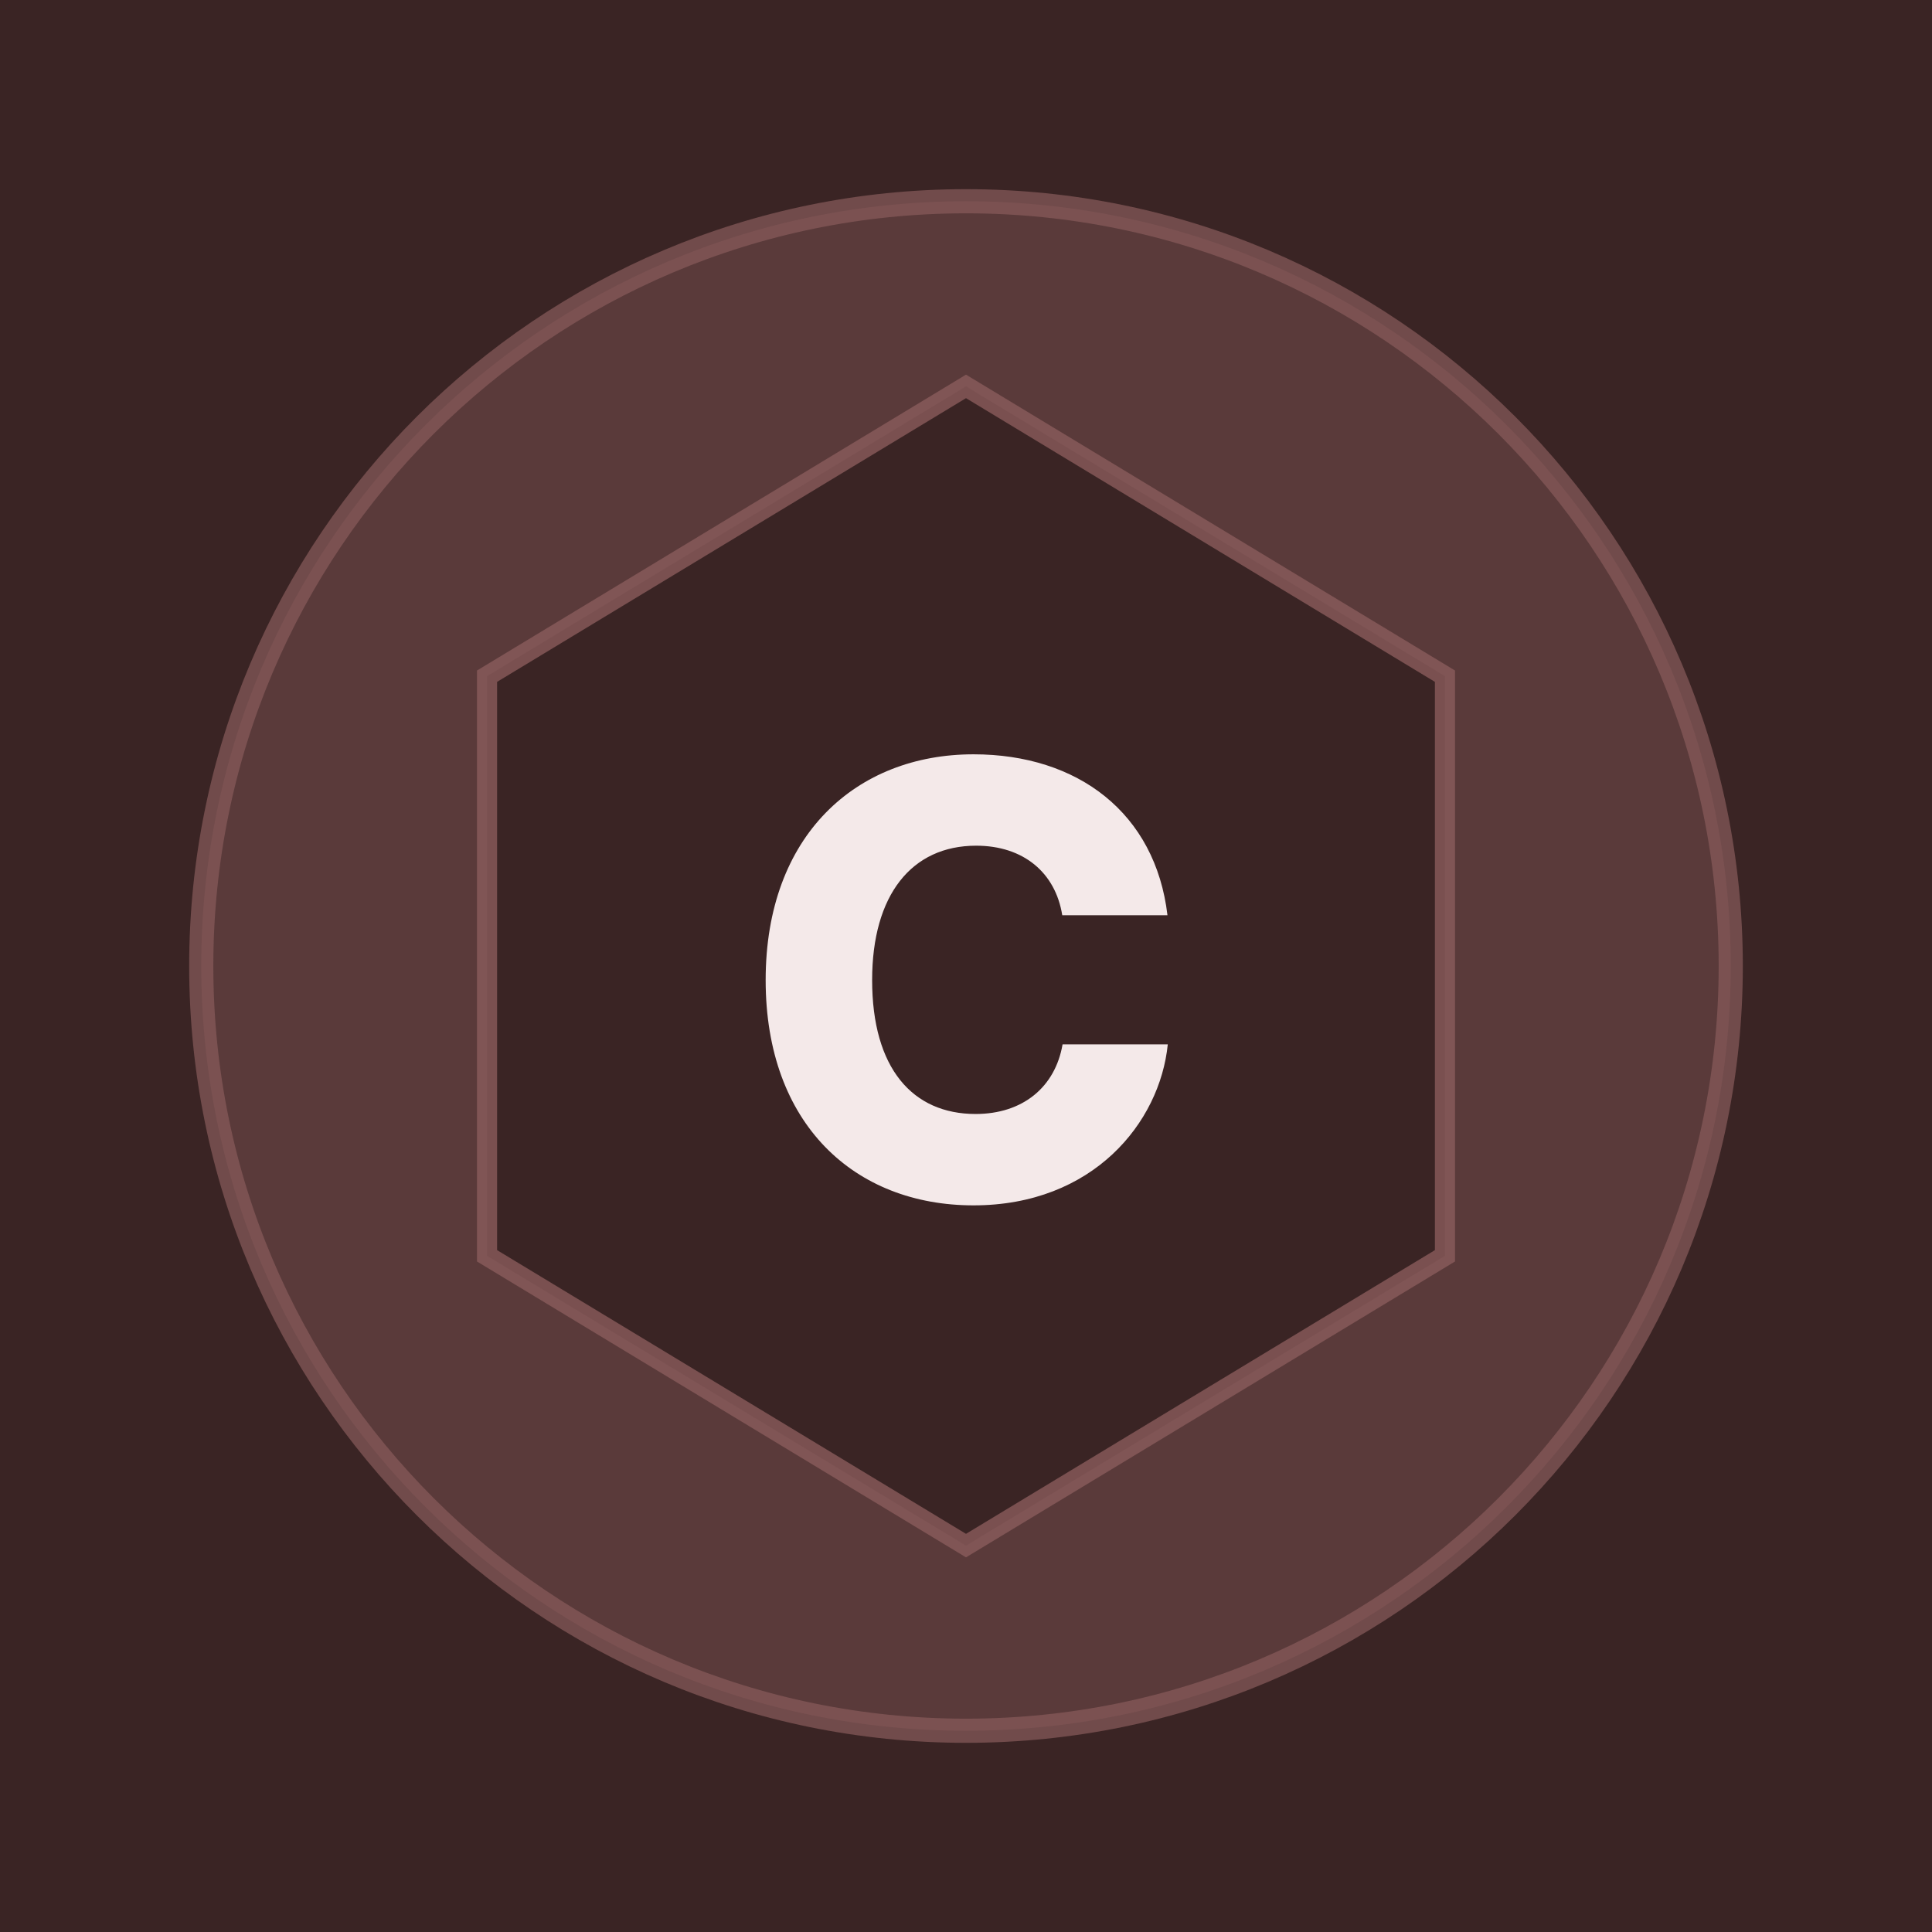
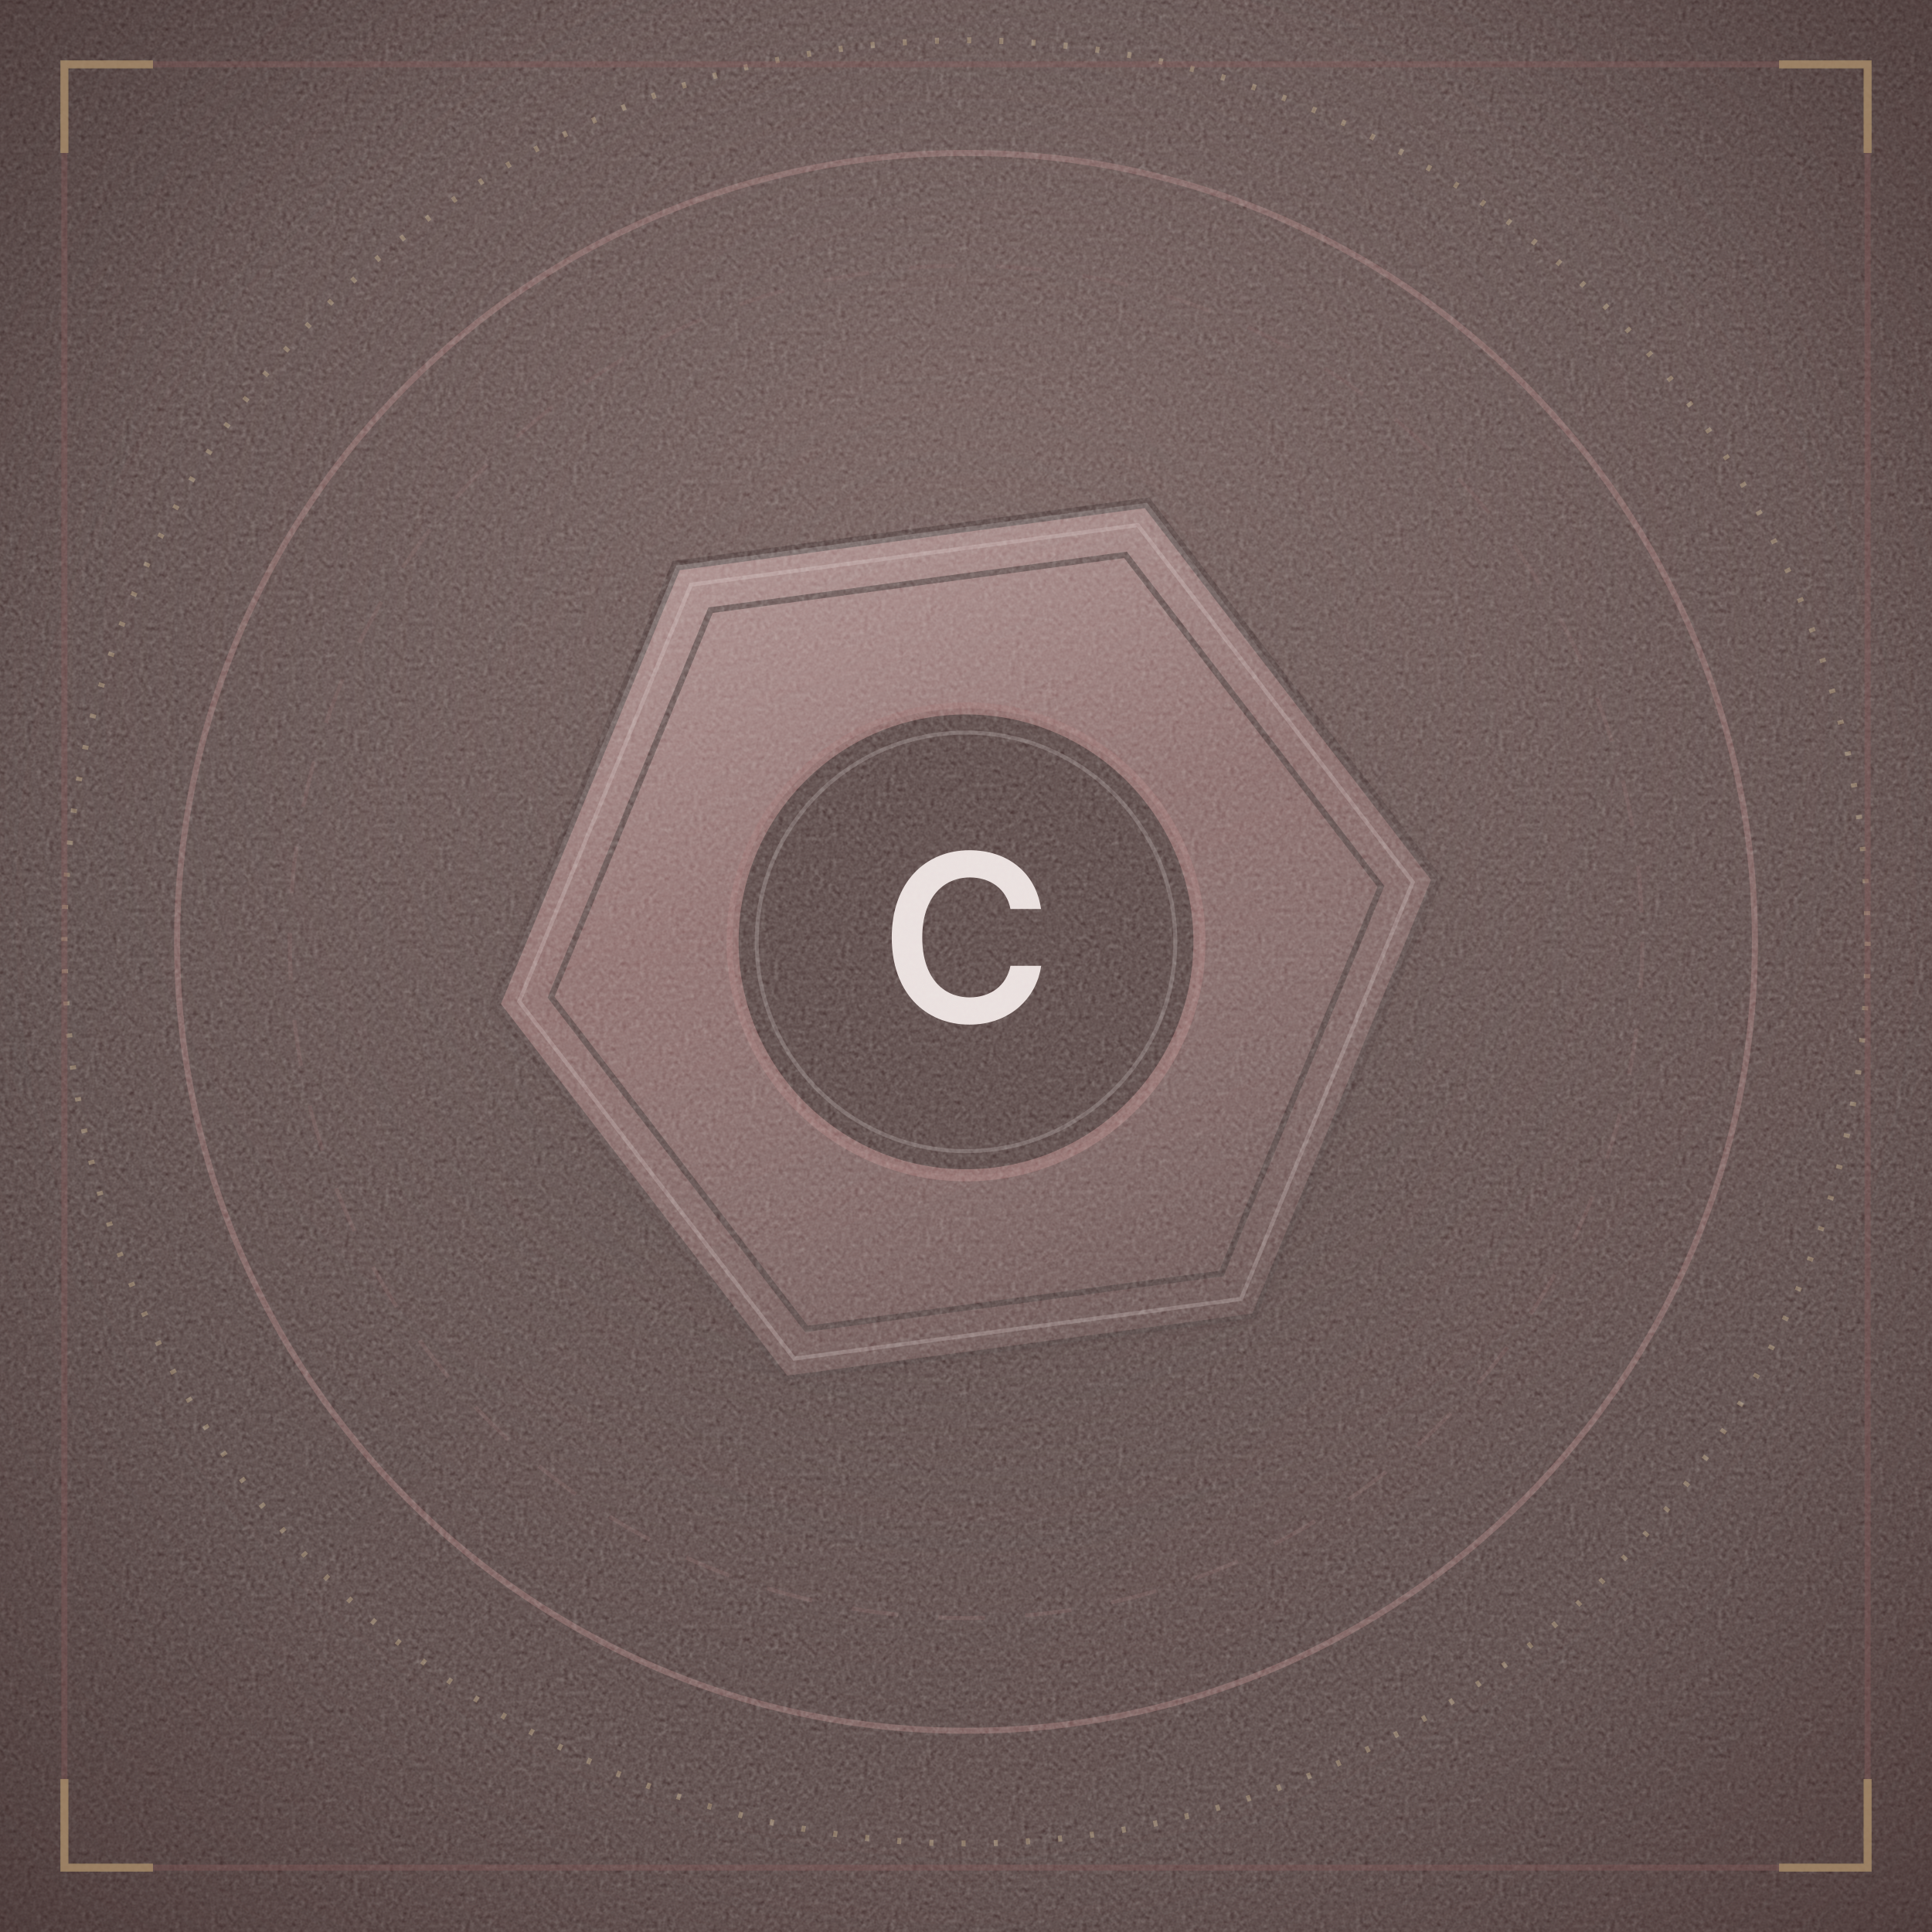
- <svg xmlns="http://www.w3.org/2000/svg" width="480" height="480" viewBox="0 0 480 480">
-   <rect width="480" height="480" fill="#3a2424" />
-   <circle cx="240" cy="240" r="190" fill="#5a3a3a" />
-   <circle cx="240" cy="240" r="190" fill="none" stroke="#8a5c5c" stroke-width="6" stroke-opacity="0.7" />
-   <polygon points="240,96 359,168 359,312 240,384 121,312 121,168" fill="#3a2424" />
-   <polygon points="240,96 359,168 359,312 240,384 121,312 121,168" fill="none" stroke="#8a5c5c" stroke-width="5" stroke-opacity="0.8" />
-   <text x="240" y="298" text-anchor="middle" font-family="Inter, system-ui, sans-serif" font-size="150" font-weight="800" fill="#f4e9e9">C</text>
+ <svg xmlns="http://www.w3.org/2000/svg" width="480" height="480" viewBox="0 0 480 480" role="img">
+   <defs>
+     <linearGradient id="a5bg" x1="0" y1="0" x2="1" y2="1" gradientTransform="rotate(1.4 0.5 0.5)">
+       <stop offset="0" stop-color="#352222" />
+       <stop offset="1" stop-color="#3a2424" />
+     </linearGradient>
+     <radialGradient id="a5glow" cx="0.5" cy="0.5" r="0.5">
+       <stop offset="0" stop-color="#906d6a" stop-opacity="0.45" />
+       <stop offset="0.6" stop-color="#906d6a" stop-opacity="0.16" />
+       <stop offset="1" stop-color="#906d6a" stop-opacity="0" />
+     </radialGradient>
+     <radialGradient id="a5shadow" cx="0.5" cy="0.5" r="0.5">
+       <stop offset="0" stop-color="#000000" stop-opacity="0.42" />
+       <stop offset="0.55" stop-color="#000000" stop-opacity="0.16" />
+       <stop offset="1" stop-color="#000000" stop-opacity="0" />
+     </radialGradient>
+     <linearGradient id="a5nut" x1="0" y1="0" x2="1" y2="1">
+       <stop offset="0" stop-color="#8a5c5c" />
+       <stop offset="1" stop-color="#4e3232" />
+     </linearGradient>
+     <linearGradient id="a5bevel" x1="0" y1="0" x2="0.7" y2="1">
+       <stop offset="0" stop-color="#ffffff" stop-opacity="0.28" />
+       <stop offset="0.5" stop-color="#ffffff" stop-opacity="0.04" />
+       <stop offset="1" stop-color="#000000" stop-opacity="0.16" />
+     </linearGradient>
+     <radialGradient id="a5vig" cx="0.5" cy="0.47" r="0.8">
+       <stop offset="0.6" stop-color="#3a2424" stop-opacity="0" />
+       <stop offset="1" stop-color="#2d1c1c" stop-opacity="0.55" />
+     </radialGradient>
+     <filter id="a5grain" x="0" y="0" width="100%" height="100%">
+       <feTurbulence type="fractalNoise" baseFrequency="0.9" numOctaves="2" seed="442" stitchTiles="stitch" />
+       <feColorMatrix type="matrix" values="0 0 0 0 0.87 0 0 0 0 0.85 0 0 0 0 0.8 0.28 0.28 0.28 0 0" />
+     </filter>
+   </defs>
+   <rect width="480" height="480" fill="url(#a5bg)" />
+   <circle cx="240" cy="164.0" r="260" fill="url(#a5glow)" />
+   <circle cx="240" cy="234" r="224" fill="none" stroke="#b0966d" stroke-width="1.5" stroke-dasharray="1 7" opacity="0.5" />
+   <circle cx="240" cy="234" r="196" fill="none" stroke="#8a5c5c" stroke-width="1.5" opacity="0.55" />
+   <circle cx="240" cy="234" r="168" fill="none" stroke="#5a3a3a" stroke-width="1" stroke-dasharray="11.6 10" opacity="0.6" />
+   <ellipse cx="240" cy="246.0" rx="152" ry="146" fill="url(#a5shadow)" opacity="0.55" />
+   <g transform="rotate(22.4 240 234)">
+     <polygon points="240.00,116.00 342.19,175.00 342.19,293.00 240.00,352.00 137.81,293.00 137.81,175.00" fill="url(#a5nut)" stroke="#3a2424" stroke-width="2.5" />
+     <polygon points="240.00,116.00 342.19,175.00 342.19,293.00 240.00,352.00 137.81,293.00 137.81,175.00" fill="url(#a5bevel)" />
+     <polygon points="240.00,122.00 336.99,178.00 336.99,290.00 240.00,346.00 143.01,290.00 143.01,178.00" fill="none" stroke="#f4e9e9" stroke-width="1" opacity="0.22" />
+     <polygon points="240.00,130.00 330.07,182.00 330.07,286.00 240.00,338.00 149.93,286.00 149.93,182.00" fill="none" stroke="#271818" stroke-width="1.5" opacity="0.6" />
+   </g>
+   <circle cx="240" cy="234" r="58" fill="#3a2424" />
+   <circle cx="240" cy="234" r="58" fill="none" stroke="#8a5c5c" stroke-width="3" opacity="0.8" />
+   <circle cx="240" cy="234" r="52" fill="none" stroke="#f4e9e9" stroke-width="1" opacity="0.2" />
+   <text x="240" y="254.0" text-anchor="middle" font-family="Inter, 'Helvetica Neue', Arial, sans-serif" font-size="58" font-weight="600" letter-spacing="3" fill="#f4e9e9" opacity="0.94">C</text>
+   <rect width="480" height="480" filter="url(#a5grain)" opacity="0.6" />
+   <rect width="480" height="480" fill="url(#a5vig)" />
+   <rect x="16" y="16" width="448" height="448" fill="none" stroke="#8a5c5c" stroke-opacity="0.35" stroke-width="1.5" />
+   <path d="M16 38 V16 H38 M442 16 H464 V38 M464 442 V464 H442 M38 464 H16 V442" fill="none" stroke="#b0966d" stroke-width="2" opacity="0.7" />
</svg>
